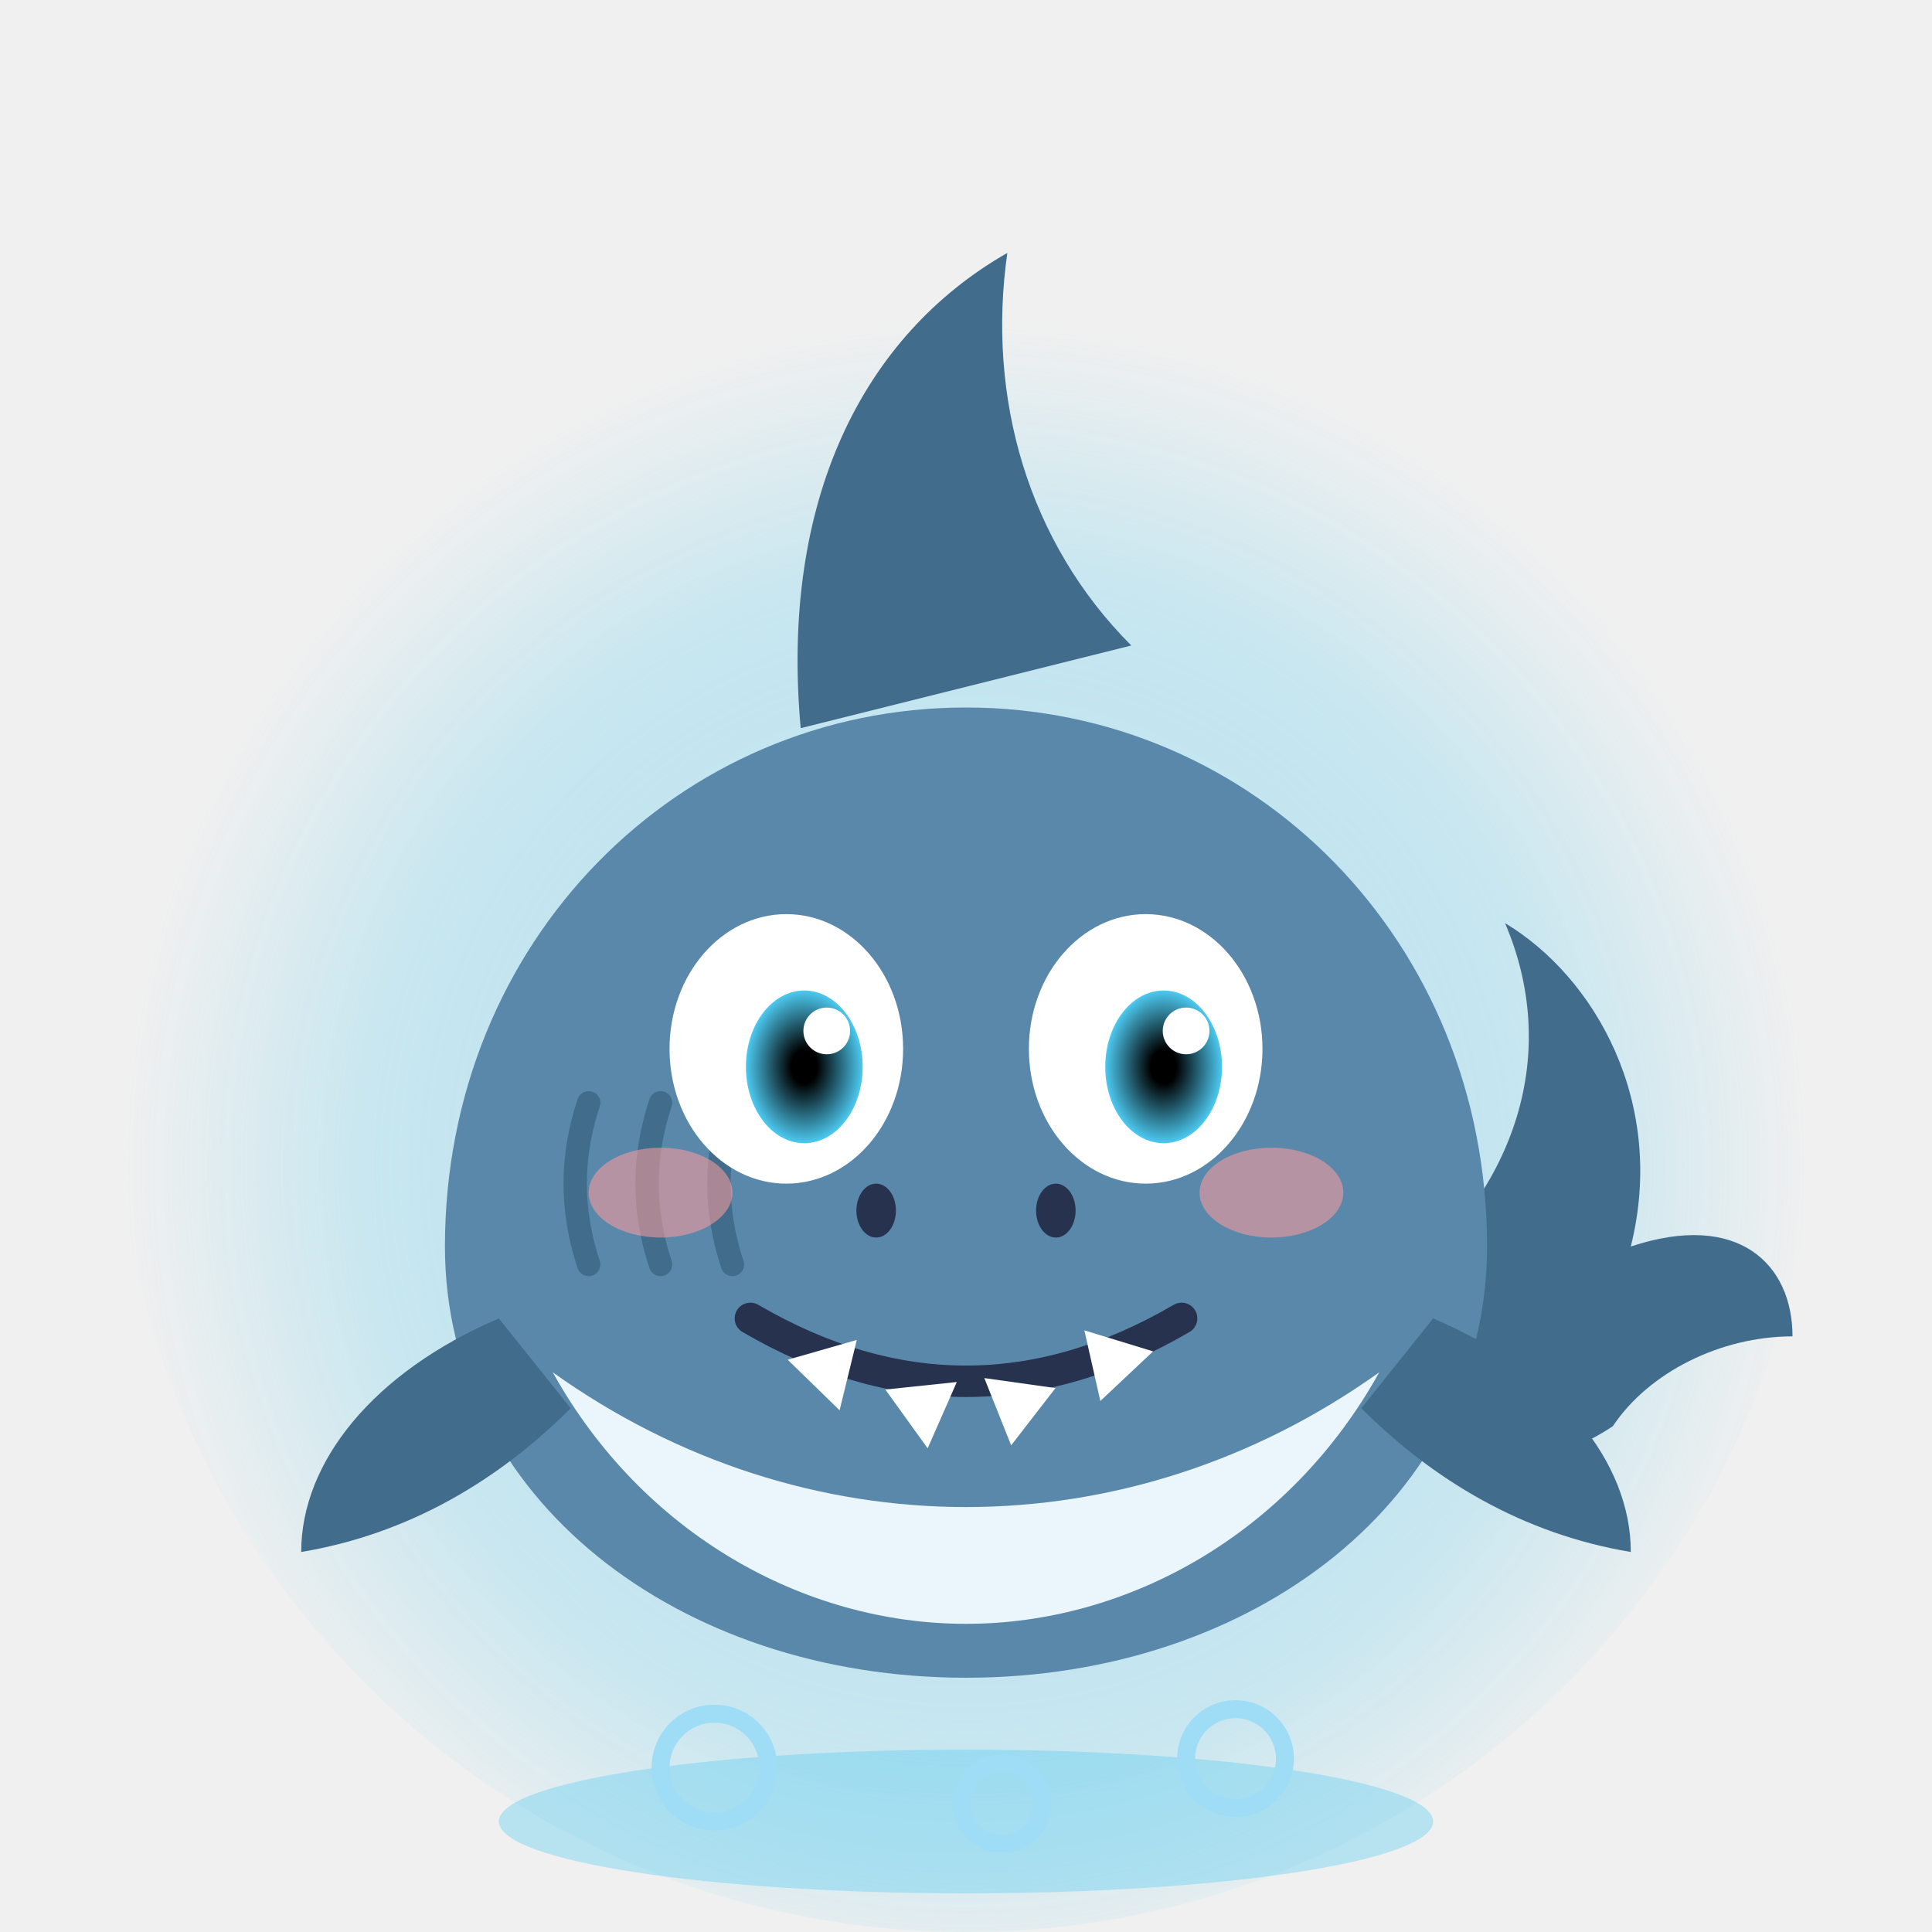
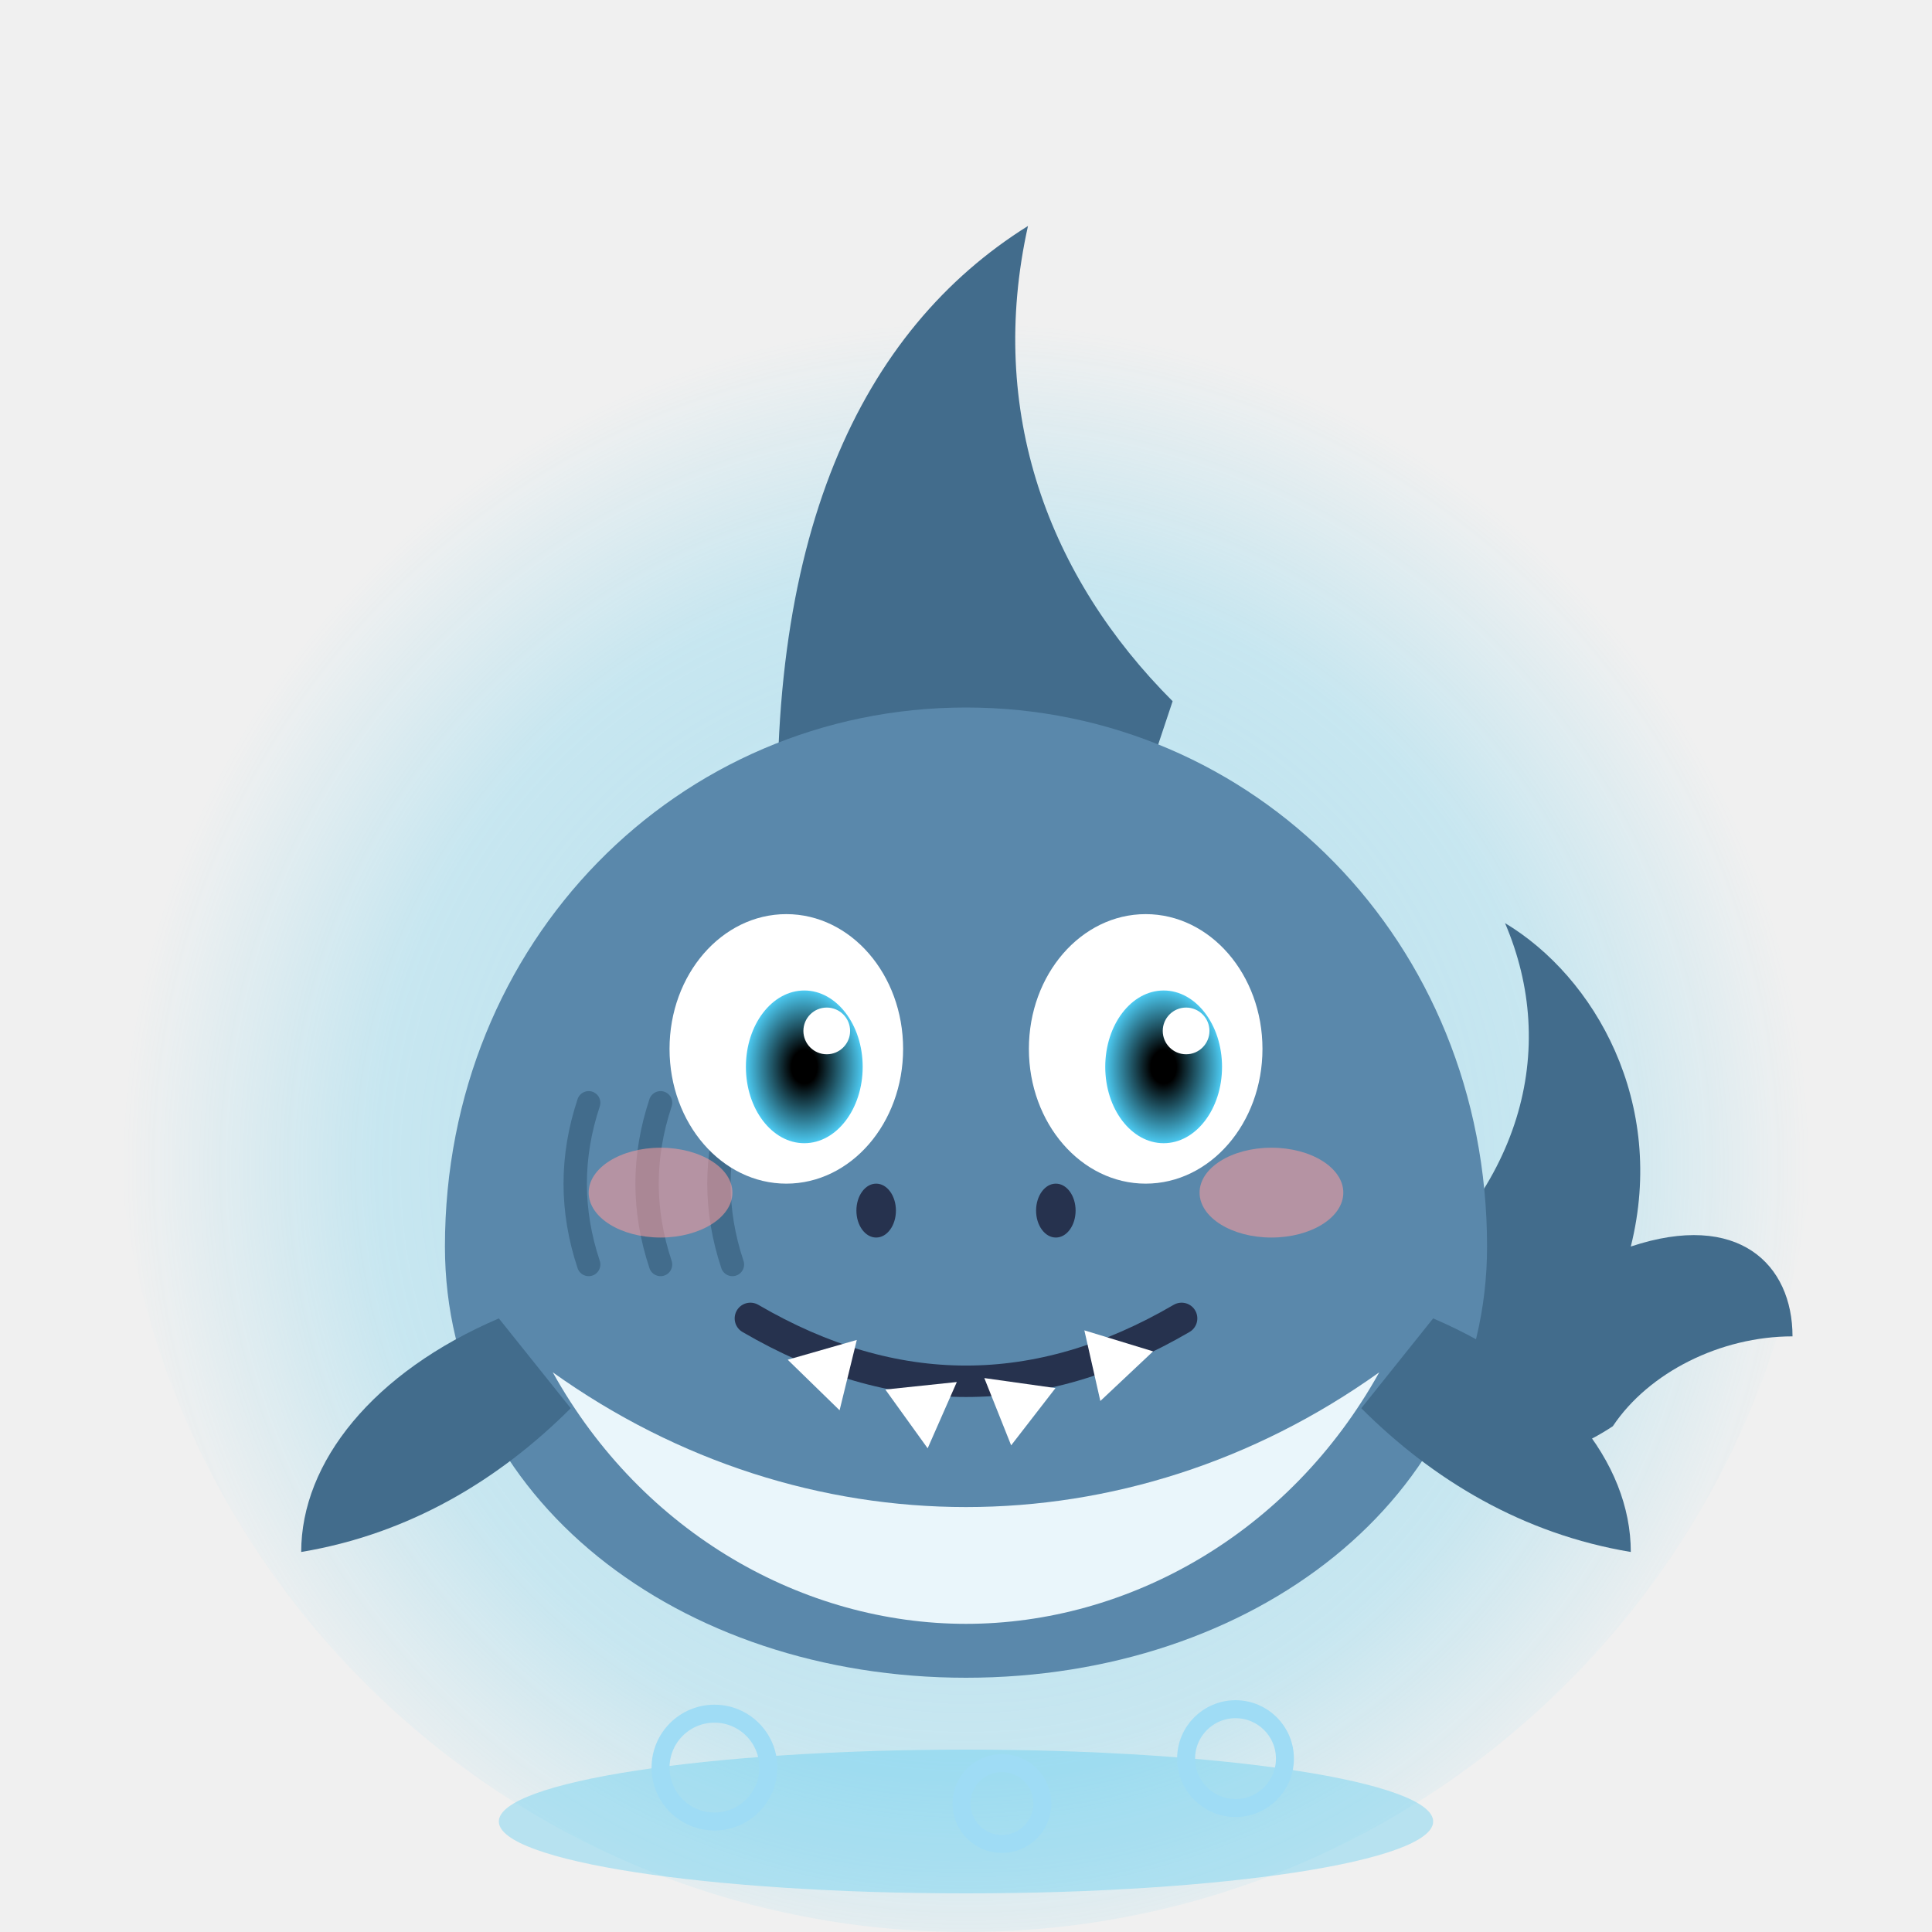
<svg xmlns="http://www.w3.org/2000/svg" viewBox="0 0 200 200" width="200" height="200">
  <defs>
    <radialGradient id="auraGrad" cx="50%" cy="55%" r="50%">
      <stop offset="0%" stop-color="#9fdcf5" stop-opacity="0.5" />
      <stop offset="70%" stop-color="#4cc9f0" stop-opacity="0.25" />
      <stop offset="100%" stop-color="#4cc9f0" stop-opacity="0" />
    </radialGradient>
    <radialGradient id="eyeGradL" cx="82" cy="104" fx="82" fy="104" r="6.5" gradientTransform="matrix(1,0,0,1.307692,0,-32)" gradientUnits="userSpaceOnUse">
      <stop offset="0.22" stop-color="#000000" />
      <stop offset="1" stop-color="#4cc9f0" />
    </radialGradient>
    <radialGradient id="eyeGradR" cx="122" cy="104" fx="122" fy="104" r="6.5" gradientTransform="matrix(1,0,0,1.307692,0,-32)" gradientUnits="userSpaceOnUse">
      <stop offset="0.22" stop-color="#000000" />
      <stop offset="1" stop-color="#4cc9f0" />
    </radialGradient>
  </defs>
  <circle id="aura" cx="100" cy="112" r="88" fill="url(#auraGrad)" />
  <g id="pet" transform="translate(100,196) scale(0.93) translate(-100,-196)">
    <ellipse id="water" cx="100" cy="188" rx="52" ry="8" fill="#4cc9f0" opacity="0.35" />
    <g id="floatBubbles">
      <circle cx="72" cy="182" r="6" fill="none" stroke="#9fdcf5" stroke-width="2" />
      <circle cx="104" cy="186" r="4.5" fill="none" stroke="#9fdcf5" stroke-width="2" />
      <circle cx="130" cy="181" r="5.5" fill="none" stroke="#9fdcf5" stroke-width="2" />
    </g>
    <path id="tailFin" d="M146,130 C162,118 166,102 160,88 C170,94 178,108 174,124 C186,120 192,126 192,134 C184,134 176,138 172,144 C160,152 148,146 146,138 Z" fill="#426c8c" />
-     <g id="dorsal" transform="translate(100,64) scale(1.15) translate(-100,-64)">
-       <path d="M84,66 C82,44 90,28 104,20 C102,34 106,48 116,58 Z" fill="#426c8c" />
+     <g id="dorsal" transform="translate(100,84) scale(1.15) translate(-100,-84)">
+       <path d="M82,84 C80,50 90,30 106,20 C102,38 108,54 120,66 L114,84 Z" fill="#426c8c" />
    </g>
    <path id="body" d="M42,124 C42,90 68,64 100,64 C132,64 158,90 158,124 C158,152 132,172 100,172 C68,172 42,152 42,124 Z" fill="#5a88ab" />
    <path id="belly" d="M54,138 C64,156 82,166 100,166 C118,166 136,156 146,138 C132,148 116,153 100,153 C84,153 68,148 54,138 Z" fill="#eaf6fb" />
    <path id="finL" d="M48,132 C34,138 26,148 26,158 C38,156 48,150 56,142 Z" fill="#426c8c" />
    <path id="finR" d="M152,132 C166,138 174,148 174,158 C162,156 152,150 144,142 Z" fill="#426c8c" />
    <g id="gillsL">
      <path d="M58,108 C56,114 56,120 58,126" fill="none" stroke="#426c8c" stroke-width="2.6" stroke-linecap="round" />
      <path d="M66,108 C64,114 64,120 66,126" fill="none" stroke="#426c8c" stroke-width="2.6" stroke-linecap="round" />
      <path d="M74,108 C72,114 72,120 74,126" fill="none" stroke="#426c8c" stroke-width="2.6" stroke-linecap="round" />
    </g>
    <path id="mouth" d="M76,132 Q100,146 124,132" fill="none" stroke="#26324e" stroke-width="3.5" stroke-linecap="round" />
    <g id="teeth">
      <path transform="rotate(-16 84 135.5)" d="M80,135.5 L88,135.5 L84,142.5 Z" fill="#ffffff" />
      <path transform="rotate(-6 95 139.5)" d="M91,139.5 L99,139.5 L95,146.5 Z" fill="#ffffff" />
      <path transform="rotate(8 106 139.2)" d="M102,139.2 L110,139.2 L106,146.2 Z" fill="#ffffff" />
      <path transform="rotate(17 117 134.5)" d="M113,134.5 L121,134.5 L117,141.5 Z" fill="#ffffff" />
    </g>
    <ellipse cx="90" cy="120" rx="2.2" ry="3" fill="#26324e" />
    <ellipse cx="110" cy="120" rx="2.2" ry="3" fill="#26324e" />
    <g id="eyeL">
      <ellipse cx="80" cy="102" rx="13.0" ry="15.0" fill="#ffffff" />
      <ellipse cx="82" cy="104" rx="6.5" ry="8.5" fill="url(#eyeGradL)" />
      <circle cx="84.5" cy="100" r="2.6" fill="#ffffff" />
    </g>
    <g id="eyeR">
      <ellipse cx="120" cy="102" rx="13.0" ry="15.0" fill="#ffffff" />
      <ellipse cx="122" cy="104" rx="6.5" ry="8.5" fill="url(#eyeGradR)" />
      <circle cx="124.5" cy="100" r="2.6" fill="#ffffff" />
    </g>
    <ellipse id="cheekL" cx="66" cy="118" rx="8" ry="5" fill="#ff9c9c" opacity="0.55" />
    <ellipse id="cheekR" cx="134" cy="118" rx="8" ry="5" fill="#ff9c9c" opacity="0.55" />
  </g>
</svg>
